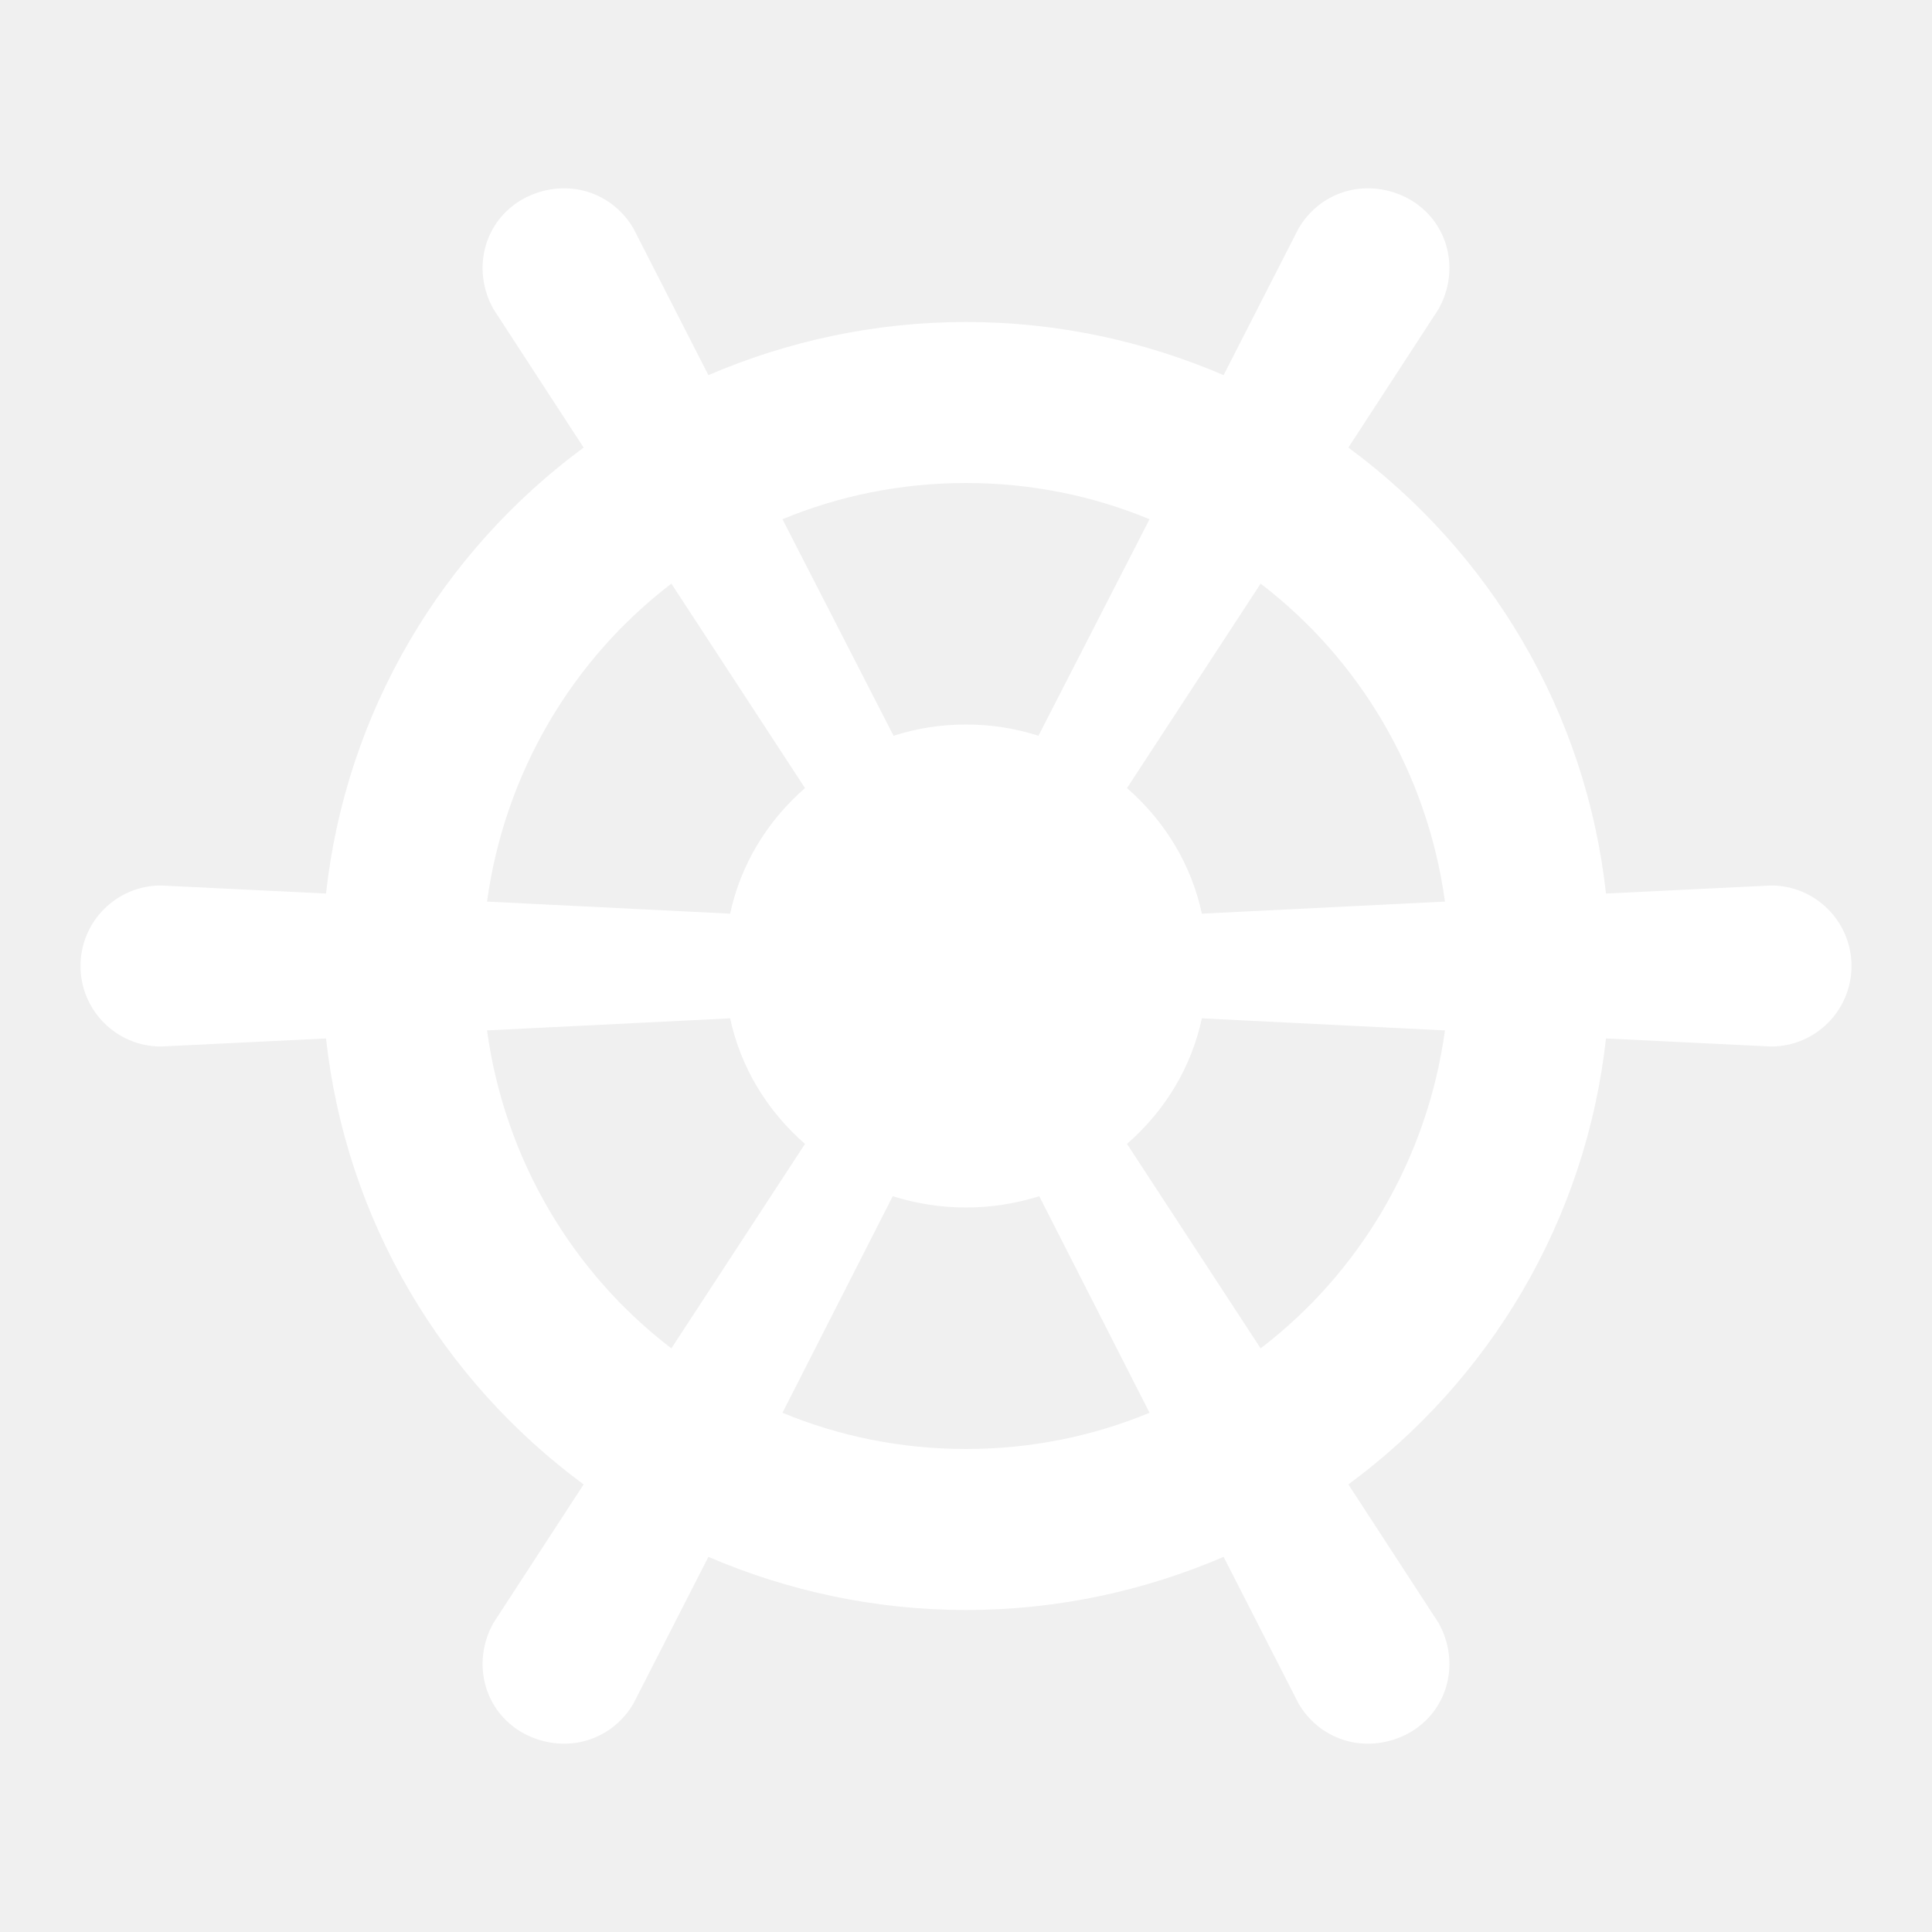
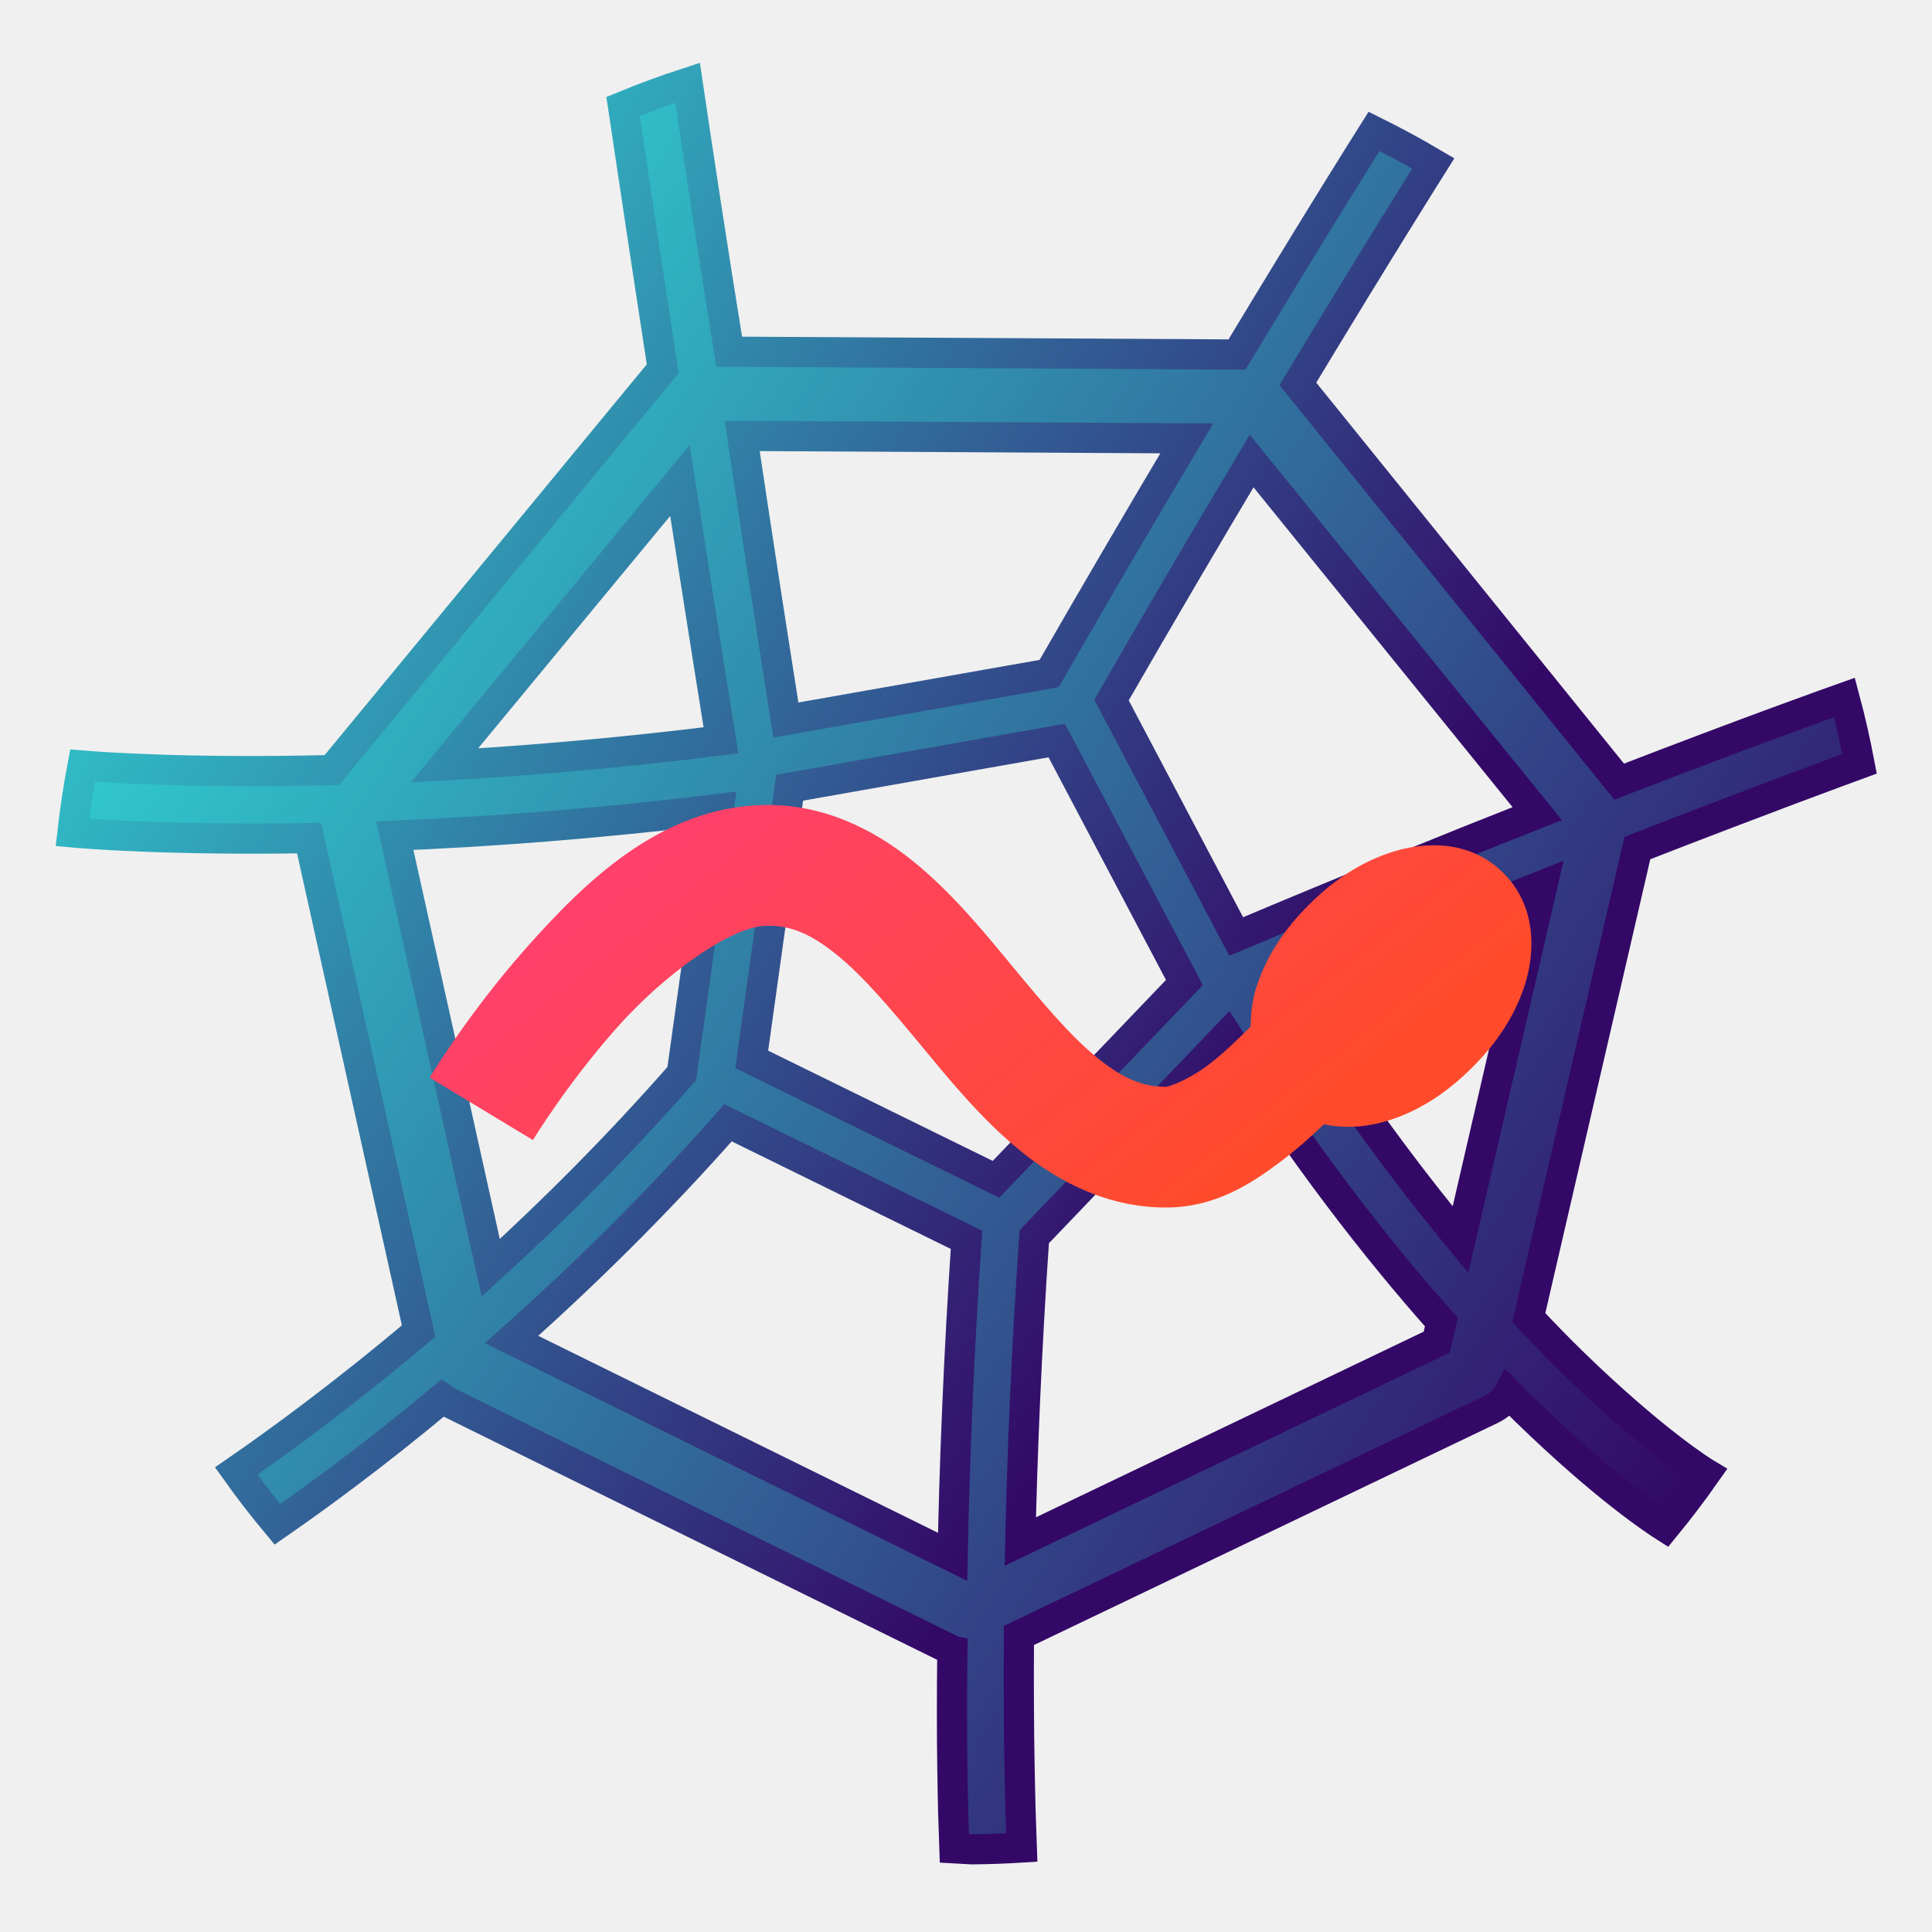
- <svg xmlns="http://www.w3.org/2000/svg" version="1.1" width="240" height="240" viewBox="0 0 24 24">
-   <path fill="#ffffff" d="M2,11L4.05,11.1C4.3,8.83 5.5,6.85 7.25,5.56L6.13,3.84C5.86,3.36 6,2.75 6.5,2.47C7,2.2 7.59,2.36 7.87,2.84L8.8,4.66C9.78,4.24 10.86,4 12,4C13.14,4 14.22,4.24 15.2,4.66L16.13,2.84C16.41,2.36 17,2.2 17.5,2.47C18,2.75 18.14,3.36 17.87,3.84L16.75,5.56C18.5,6.85 19.7,8.83 19.95,11.1L22,11A1,1 0 0,1 23,12A1,1 0 0,1 22,13L19.95,12.9C19.7,15.17 18.5,17.15 16.75,18.44L17.87,20.16C18.14,20.64 18,21.25 17.5,21.53C17,21.8 16.41,21.64 16.13,21.16L15.2,19.34C14.22,19.76 13.14,20 12,20C10.86,20 9.78,19.76 8.8,19.34L7.87,21.16C7.59,21.64 7,21.8 6.5,21.53C6,21.25 5.86,20.64 6.13,20.16L7.25,18.44C5.5,17.15 4.3,15.17 4.05,12.9L2,13A1,1 0 0,1 1,12A1,1 0 0,1 2,11M9.07,11.35C9.2,10.74 9.53,10.2 10,9.79L8.34,7.25C7.11,8.19 6.27,9.6 6.05,11.2L9.07,11.35M12,9C12.32,9 12.62,9.05 12.9,9.14L14.28,6.45C13.58,6.16 12.81,6 12,6C11.19,6 10.42,6.16 9.72,6.45L11.1,9.14C11.38,9.05 11.68,9 12,9M14.93,11.35L17.95,11.2C17.73,9.6 16.89,8.19 15.66,7.25L14,9.79C14.47,10.2 14.8,10.74 14.93,11.35M14.93,12.65C14.8,13.26 14.47,13.8 14,14.21L15.66,16.75C16.89,15.81 17.73,14.4 17.95,12.8L14.93,12.65M12,15C11.68,15 11.38,14.95 11.09,14.86L9.72,17.55C10.42,17.84 11.19,18 12,18C12.81,18 13.58,17.84 14.28,17.55L12.91,14.86C12.62,14.95 12.32,15 12,15M9.07,12.65L6.05,12.8C6.27,14.4 7.11,15.81 8.34,16.75L10,14.21C9.53,13.8 9.2,13.26 9.07,12.65Z" />
+ <svg xmlns="http://www.w3.org/2000/svg" style="isolation:isolate" viewBox="0 0 48 48" width="48pt" height="48pt">
+   <linearGradient id="_lgradient_12" x1="0.068" y1="0.233" x2="0.938" y2="0.779" gradientTransform="matrix(44.4,0,0,43.89,1.8,2.055)" gradientUnits="userSpaceOnUse">
+     <stop offset="0%" stop-opacity="1" style="stop-color:rgb(48,207,208)" />
+     <stop offset="98.261%" stop-opacity="1" style="stop-color:rgb(51,8,103)" />
+   </linearGradient>
+   <linearGradient id="_lgradient_13" x1="0.068" y1="0.233" x2="0.938" y2="0.779">
+     <stop offset="0%" stop-opacity="1" style="stop-color:rgb(48,207,208)" />
+     <stop offset="98.261%" stop-opacity="1" style="stop-color:rgb(51,8,103)" />
+   </linearGradient>
+   <path d=" M 26.066 16.734 C 27.291 14.602 28.449 12.631 29.485 10.891 L 18.439 10.83 L 18.439 10.83 C 18.869 13.722 19.295 16.436 19.525 17.889 L 26.066 16.734 Z  M 27.615 17.392 C 28.864 15.222 30.045 13.215 31.096 11.453 L 38.192 20.214 C 36.03 21.067 33.498 22.092 30.713 23.267 L 27.615 17.392 Z  M 30.486 25.722 C 32.379 28.699 34.206 31.042 35.811 32.849 L 35.696 33.345 L 25.349 38.299 C 25.398 36.11 25.501 33.559 25.695 30.727 L 30.486 25.722 Z  M 24.012 30.803 C 23.813 33.761 23.712 36.418 23.668 38.679 L 12.709 33.279 C 14.409 31.77 16.259 29.969 18.088 27.895 L 24.012 30.803 Z  M 16.938 26.672 C 15.335 28.501 13.712 30.114 12.192 31.498 L 9.808 20.761 C 12.1 20.667 14.814 20.471 17.857 20.098 L 16.938 26.672 Z  M 38.32 21.997 L 36.285 30.798 C 34.914 29.143 33.398 27.091 31.839 24.635 C 34.201 23.649 36.394 22.761 38.32 21.997 L 38.32 21.997 Z  M 11.041 19.018 L 16.893 11.937 C 17.423 15.347 17.811 17.77 17.912 18.394 C 15.365 18.711 13.058 18.905 11.041 19.018 L 11.041 19.018 Z  M 16.465 9.161 L 8.245 19.132 C 4.68 19.221 2.469 19.055 2.051 19.021 C 1.947 19.571 1.863 20.125 1.8 20.681 C 2.071 20.706 4.193 20.882 7.68 20.823 L 10.4 33.069 C 8.53 34.647 6.926 35.817 5.868 36.547 C 6.192 37.001 6.533 37.443 6.891 37.871 C 7.888 37.18 9.317 36.137 10.991 34.739 C 11.057 34.785 11.125 34.829 11.199 34.865 L 23.637 40.994 C 23.645 40.998 23.652 41.002 23.661 41.004 C 23.632 43.37 23.676 44.993 23.711 45.923 C 23.854 45.932 23.997 45.939 24.14 45.945 C 24.555 45.942 24.97 45.927 25.385 45.901 C 25.348 44.934 25.297 43.118 25.315 40.633 L 37.052 35.013 C 37.232 34.927 37.381 34.793 37.476 34.622 C 37.624 34.772 37.766 34.912 37.904 35.047 C 39.895 36.985 41.166 37.807 41.367 37.935 C 41.72 37.504 42.057 37.06 42.377 36.604 C 42.357 36.592 41.112 35.836 39.07 33.848 C 38.728 33.515 38.365 33.144 37.983 32.734 L 40.68 21.07 C 43.783 19.862 45.828 19.113 46.2 18.977 C 46.095 18.423 45.97 17.873 45.824 17.329 L 45.824 17.329 L 45.824 17.329 C 45.596 17.41 43.528 18.144 40.228 19.42 L 32.245 9.538 C 34.228 6.25 35.537 4.177 35.61 4.061 C 35.129 3.777 34.638 3.511 34.138 3.263 L 34.138 3.263 C 34.015 3.457 32.704 5.536 30.733 8.808 L 18.116 8.738 C 17.667 5.953 17.375 4.024 17.083 2.055 L 17.083 2.055 C 16.541 2.231 16.006 2.428 15.479 2.645 C 15.822 4.952 16.158 7.162 16.465 9.161 L 16.465 9.161 Z  M 26.255 18.399 L 29.426 24.411 L 24.745 29.3 L 18.676 26.32 L 19.619 19.57 L 26.255 18.399 L 26.255 18.399 Z " fill-rule="evenodd" fill="url(#_lgradient_12)" vector-effect="non-scaling-stroke" stroke-width="1" stroke="url(#_lgradient_13)" stroke-linejoin="miter" stroke-linecap="butt" stroke-miterlimit="4" />
+   <linearGradient id="_lgradient_14" x1="0" y1="0.5" x2="0.907" y2="0.92" gradientTransform="matrix(27.374,0,0,10.002,10.674,19.998)" gradientUnits="userSpaceOnUse">
+     <stop offset="0%" stop-opacity="1" style="stop-color:rgb(255,65,108)" />
+     <stop offset="84.348%" stop-opacity="1" style="stop-color:rgb(255,75,43)" />
+   </linearGradient>
+   <path d=" M 18.965 20 C 16.392 20.06 14.504 21.939 13.068 23.558 C 11.633 25.178 10.674 26.773 10.674 26.773 L 13.24 28.324 C 13.24 28.324 14.085 26.933 15.313 25.548 C 16.54 24.163 18.174 23.02 19.035 23 C 19.645 22.985 20.153 23.206 20.795 23.726 C 21.437 24.246 22.125 25.056 22.855 25.939 C 23.586 26.822 24.358 27.778 25.328 28.574 C 26.298 29.37 27.553 30.018 29.02 30 C 30.185 29.985 31.068 29.432 31.871 28.818 C 32.228 28.545 32.567 28.244 32.893 27.931 C 33.455 28.056 34.025 27.985 34.48 27.843 C 35.26 27.602 35.948 27.148 36.566 26.531 C 37.192 25.913 37.651 25.221 37.895 24.433 C 38.138 23.644 38.178 22.517 37.352 21.691 C 36.934 21.274 36.446 21.081 35.965 21.021 C 35.484 20.962 35.01 21.037 34.619 21.158 C 33.838 21.4 33.149 21.851 32.529 22.47 C 32.529 22.47 32.527 22.47 32.527 22.47 C 31.904 23.088 31.446 23.778 31.203 24.564 C 31.117 24.843 31.076 25.17 31.07 25.505 C 30.722 25.858 30.374 26.186 30.049 26.435 C 29.499 26.855 29.027 26.999 28.98 27 C 28.381 27.007 27.872 26.782 27.23 26.255 C 26.589 25.729 25.9 24.912 25.168 24.027 C 24.436 23.141 23.659 22.186 22.682 21.394 C 21.704 20.602 20.437 19.965 18.965 20 L 18.965 20 Z " fill="url(#_lgradient_14)" />
</svg>
